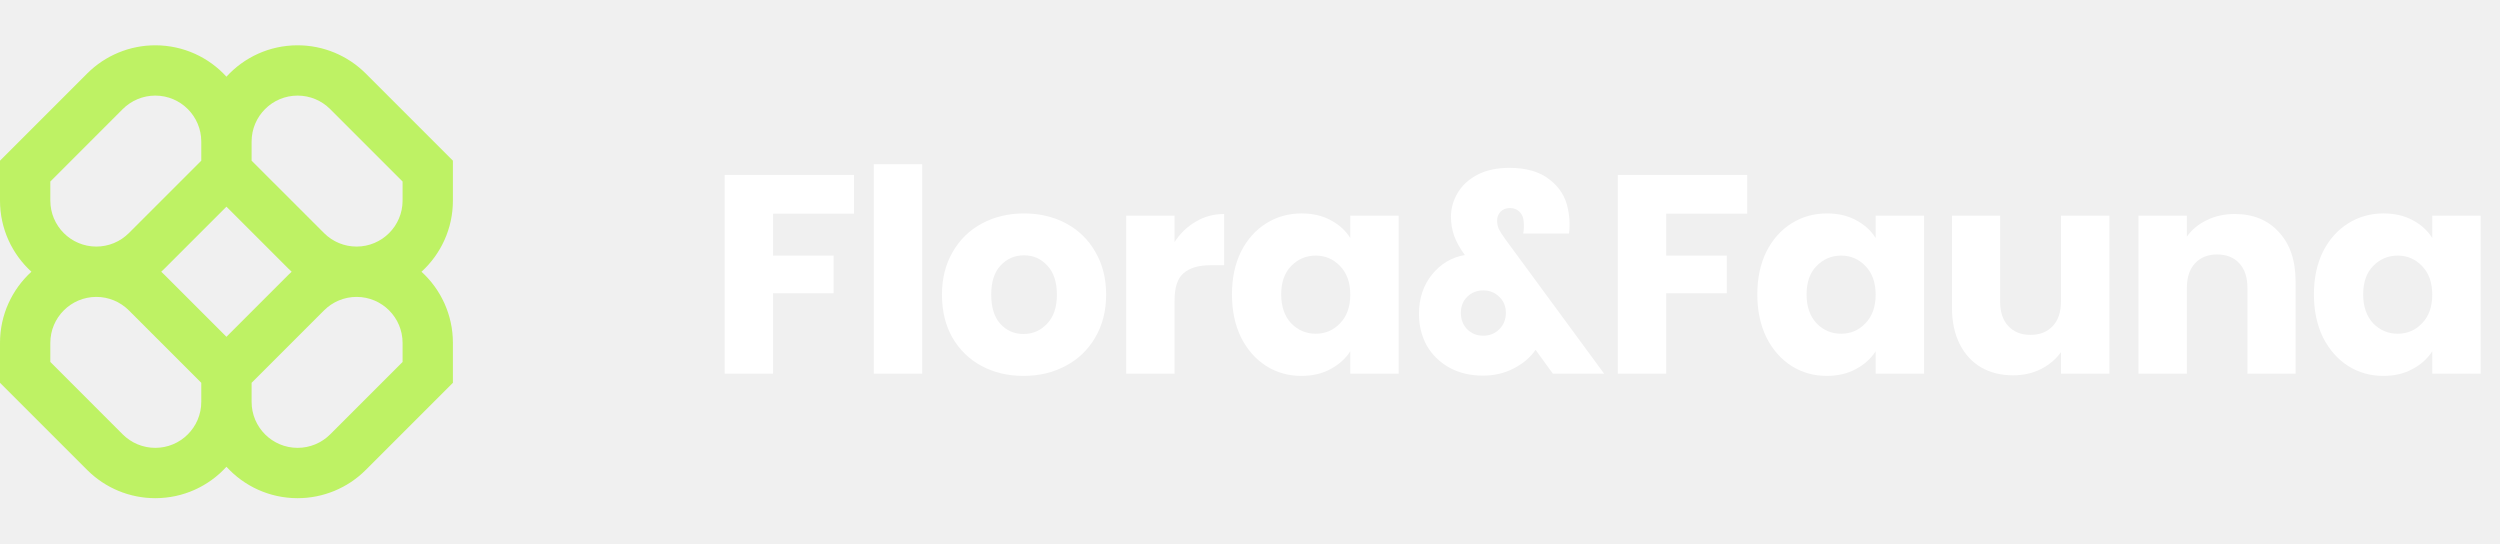
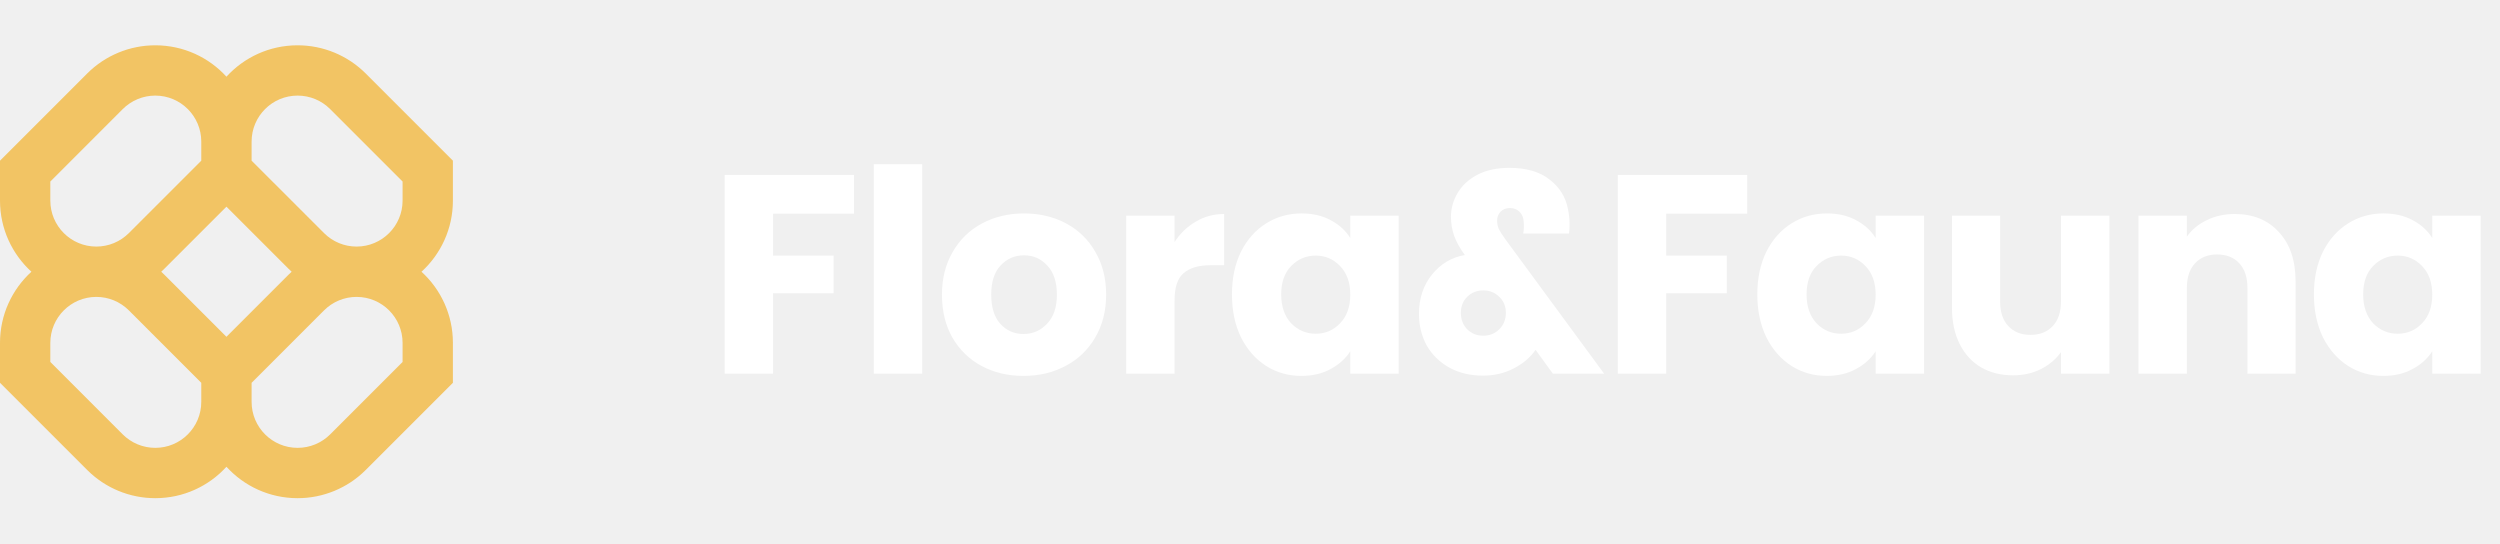
<svg xmlns="http://www.w3.org/2000/svg" width="92" height="20" viewBox="0 0 92 20" fill="none">
-   <path fill-rule="evenodd" clip-rule="evenodd" d="M5.714 1.667C4.774 1.667 3.873 2.04 3.208 2.705L0 5.913V7.381C0 8.418 0.446 9.352 1.156 10C0.446 10.648 0 11.581 0 12.619V14.087L3.208 17.295C3.873 17.96 4.774 18.333 5.714 18.333C6.752 18.333 7.685 17.888 8.333 17.177C8.982 17.888 9.915 18.333 10.952 18.333C11.892 18.333 12.794 17.96 13.459 17.295L16.667 14.087V12.619C16.667 11.581 16.221 10.648 15.511 10C16.221 9.352 16.667 8.418 16.667 7.381V5.913L13.459 2.705C12.794 2.04 11.892 1.667 10.952 1.667C9.915 1.667 8.982 2.112 8.333 2.822C7.685 2.112 6.752 1.667 5.714 1.667ZM10.733 10C10.693 9.963 10.654 9.926 10.615 9.887L8.333 7.606L6.051 9.887C6.013 9.926 5.974 9.963 5.934 10C5.974 10.036 6.013 10.074 6.051 10.112L8.333 12.394L10.615 10.112C10.654 10.074 10.693 10.036 10.733 10ZM9.259 14.087V14.788C9.259 15.723 10.017 16.481 10.952 16.481C11.401 16.481 11.832 16.303 12.149 15.986L14.815 13.32V12.619C14.815 11.684 14.057 10.926 13.122 10.926C12.673 10.926 12.242 11.104 11.925 11.422L9.259 14.087ZM7.407 14.087L4.742 11.422C4.424 11.104 3.994 10.926 3.545 10.926C2.61 10.926 1.852 11.684 1.852 12.619V13.32L4.517 15.986C4.835 16.303 5.265 16.481 5.714 16.481C6.649 16.481 7.407 15.723 7.407 14.788V14.087ZM7.407 5.211V5.913L4.742 8.578C4.424 8.896 3.994 9.074 3.545 9.074C2.61 9.074 1.852 8.316 1.852 7.381V6.68L4.517 4.014C4.835 3.697 5.265 3.518 5.714 3.518C6.649 3.518 7.407 4.276 7.407 5.211ZM11.925 8.578L9.259 5.913V5.211C9.259 4.276 10.017 3.518 10.952 3.518C11.401 3.518 11.832 3.697 12.149 4.014L14.815 6.68V7.381C14.815 8.316 14.057 9.074 13.122 9.074C12.673 9.074 12.242 8.896 11.925 8.578Z" fill="#BEF264" />
+   <path fill-rule="evenodd" clip-rule="evenodd" d="M5.714 1.667C4.774 1.667 3.873 2.04 3.208 2.705L0 5.913V7.381C0 8.418 0.446 9.352 1.156 10C0.446 10.648 0 11.581 0 12.619V14.087L3.208 17.295C3.873 17.96 4.774 18.333 5.714 18.333C6.752 18.333 7.685 17.888 8.333 17.177C8.982 17.888 9.915 18.333 10.952 18.333C11.892 18.333 12.794 17.96 13.459 17.295L16.667 14.087V12.619C16.667 11.581 16.221 10.648 15.511 10C16.221 9.352 16.667 8.418 16.667 7.381V5.913L13.459 2.705C12.794 2.04 11.892 1.667 10.952 1.667C9.915 1.667 8.982 2.112 8.333 2.822C7.685 2.112 6.752 1.667 5.714 1.667ZM10.733 10C10.693 9.963 10.654 9.926 10.615 9.887L8.333 7.606L6.051 9.887C6.013 9.926 5.974 9.963 5.934 10C5.974 10.036 6.013 10.074 6.051 10.112L8.333 12.394L10.615 10.112C10.654 10.074 10.693 10.036 10.733 10ZM9.259 14.087V14.788C9.259 15.723 10.017 16.481 10.952 16.481C11.401 16.481 11.832 16.303 12.149 15.986L14.815 13.32V12.619C14.815 11.684 14.057 10.926 13.122 10.926C12.673 10.926 12.242 11.104 11.925 11.422L9.259 14.087ZM7.407 14.087L4.742 11.422C4.424 11.104 3.994 10.926 3.545 10.926C2.61 10.926 1.852 11.684 1.852 12.619V13.32L4.517 15.986C4.835 16.303 5.265 16.481 5.714 16.481C6.649 16.481 7.407 15.723 7.407 14.788V14.087ZM7.407 5.211V5.913L4.742 8.578C4.424 8.896 3.994 9.074 3.545 9.074C2.61 9.074 1.852 8.316 1.852 7.381V6.68L4.517 4.014C4.835 3.697 5.265 3.518 5.714 3.518C6.649 3.518 7.407 4.276 7.407 5.211ZM11.925 8.578L9.259 5.913V5.211C9.259 4.276 10.017 3.518 10.952 3.518C11.401 3.518 11.832 3.697 12.149 4.014L14.815 6.68V7.381C14.815 8.316 14.057 9.074 13.122 9.074C12.673 9.074 12.242 8.896 11.925 8.578Z" fill="#f2c464" />
  <path d="M31.427 6.437V7.864H28.448V9.406H30.677V10.791H28.448V13.75H26.667V6.437H31.427Z" fill="white" />
  <path d="M33.936 6.042V13.75H32.155V6.042H33.936Z" fill="white" />
  <path d="M37.664 13.833C37.095 13.833 36.581 13.712 36.123 13.469C35.672 13.226 35.314 12.878 35.05 12.427C34.793 11.976 34.664 11.448 34.664 10.844C34.664 10.246 34.797 9.722 35.06 9.271C35.324 8.812 35.685 8.462 36.144 8.219C36.602 7.976 37.116 7.854 37.685 7.854C38.255 7.854 38.769 7.976 39.227 8.219C39.685 8.462 40.047 8.812 40.31 9.271C40.574 9.722 40.706 10.246 40.706 10.844C40.706 11.441 40.571 11.969 40.3 12.427C40.036 12.878 39.672 13.226 39.206 13.469C38.748 13.712 38.234 13.833 37.664 13.833ZM37.664 12.291C38.005 12.291 38.293 12.166 38.529 11.916C38.772 11.666 38.894 11.309 38.894 10.844C38.894 10.378 38.776 10.021 38.539 9.771C38.31 9.521 38.026 9.396 37.685 9.396C37.338 9.396 37.05 9.521 36.821 9.771C36.592 10.014 36.477 10.371 36.477 10.844C36.477 11.309 36.588 11.666 36.81 11.916C37.039 12.166 37.324 12.291 37.664 12.291Z" fill="white" />
  <path d="M43.224 8.906C43.432 8.587 43.693 8.337 44.005 8.156C44.318 7.969 44.665 7.875 45.047 7.875V9.76H44.557C44.113 9.76 43.78 9.857 43.557 10.052C43.335 10.239 43.224 10.573 43.224 11.052V13.75H41.443V7.937H43.224V8.906Z" fill="white" />
  <path d="M45.336 10.833C45.336 10.236 45.447 9.712 45.669 9.26C45.898 8.809 46.208 8.462 46.596 8.219C46.985 7.976 47.419 7.854 47.898 7.854C48.308 7.854 48.666 7.937 48.971 8.104C49.284 8.271 49.523 8.489 49.69 8.76V7.937H51.471V13.75H49.69V12.927C49.517 13.198 49.273 13.416 48.961 13.583C48.655 13.75 48.298 13.833 47.888 13.833C47.416 13.833 46.985 13.712 46.596 13.469C46.208 13.219 45.898 12.868 45.669 12.416C45.447 11.958 45.336 11.43 45.336 10.833ZM49.69 10.844C49.69 10.399 49.565 10.048 49.315 9.791C49.072 9.535 48.773 9.406 48.419 9.406C48.065 9.406 47.763 9.535 47.513 9.791C47.27 10.041 47.148 10.389 47.148 10.833C47.148 11.278 47.27 11.632 47.513 11.896C47.763 12.153 48.065 12.281 48.419 12.281C48.773 12.281 49.072 12.153 49.315 11.896C49.565 11.639 49.69 11.288 49.69 10.844Z" fill="white" />
  <path d="M57.145 13.75L56.51 12.875C56.309 13.16 56.038 13.389 55.697 13.562C55.364 13.736 54.989 13.823 54.572 13.823C54.1 13.823 53.684 13.722 53.322 13.521C52.968 13.319 52.694 13.048 52.5 12.708C52.312 12.361 52.218 11.976 52.218 11.552C52.218 10.982 52.378 10.5 52.697 10.104C53.017 9.708 53.42 9.469 53.906 9.385C53.732 9.149 53.604 8.92 53.52 8.698C53.437 8.469 53.395 8.229 53.395 7.979C53.395 7.667 53.479 7.371 53.645 7.094C53.812 6.816 54.055 6.594 54.375 6.427C54.701 6.26 55.09 6.177 55.541 6.177C56.166 6.177 56.659 6.319 57.02 6.604C57.389 6.889 57.614 7.246 57.697 7.677C57.739 7.864 57.76 8.055 57.76 8.25C57.76 8.403 57.753 8.517 57.739 8.594H56.052C56.08 8.469 56.086 8.326 56.072 8.166C56.066 8.014 56.017 7.892 55.927 7.802C55.836 7.705 55.715 7.656 55.562 7.656C55.423 7.656 55.309 7.701 55.218 7.792C55.135 7.882 55.093 7.993 55.093 8.125C55.093 8.222 55.114 8.323 55.156 8.427C55.205 8.524 55.284 8.649 55.395 8.802L59.031 13.75H57.145ZM54.583 12.354C54.819 12.354 55.017 12.274 55.177 12.114C55.336 11.955 55.416 11.753 55.416 11.51C55.416 11.274 55.336 11.08 55.177 10.927C55.017 10.767 54.819 10.687 54.583 10.687C54.347 10.687 54.149 10.767 53.989 10.927C53.836 11.08 53.76 11.274 53.76 11.51C53.76 11.753 53.836 11.955 53.989 12.114C54.149 12.274 54.347 12.354 54.583 12.354Z" fill="white" />
  <path d="M64.296 6.437V7.864H61.317V9.406H63.546V10.791H61.317V13.75H59.535V6.437H64.296Z" fill="white" />
  <path d="M64.669 10.833C64.669 10.236 64.781 9.712 65.003 9.26C65.232 8.809 65.541 8.462 65.93 8.219C66.319 7.976 66.753 7.854 67.232 7.854C67.642 7.854 67.999 7.937 68.305 8.104C68.617 8.271 68.857 8.489 69.024 8.76V7.937H70.805V13.75H69.024V12.927C68.85 13.198 68.607 13.416 68.294 13.583C67.989 13.75 67.631 13.833 67.222 13.833C66.749 13.833 66.319 13.712 65.93 13.469C65.541 13.219 65.232 12.868 65.003 12.416C64.781 11.958 64.669 11.43 64.669 10.833ZM69.024 10.844C69.024 10.399 68.899 10.048 68.649 9.791C68.406 9.535 68.107 9.406 67.753 9.406C67.399 9.406 67.097 9.535 66.847 9.791C66.603 10.041 66.482 10.389 66.482 10.833C66.482 11.278 66.603 11.632 66.847 11.896C67.097 12.153 67.399 12.281 67.753 12.281C68.107 12.281 68.406 12.153 68.649 11.896C68.899 11.639 69.024 11.288 69.024 10.844Z" fill="white" />
  <path d="M77.625 7.937V13.75H75.844V12.958C75.663 13.215 75.416 13.423 75.104 13.583C74.798 13.736 74.458 13.812 74.083 13.812C73.639 13.812 73.246 13.715 72.906 13.521C72.566 13.319 72.302 13.031 72.114 12.656C71.927 12.281 71.833 11.84 71.833 11.333V7.937H73.604V11.094C73.604 11.482 73.705 11.785 73.906 12C74.107 12.215 74.378 12.323 74.719 12.323C75.066 12.323 75.34 12.215 75.541 12C75.743 11.785 75.844 11.482 75.844 11.094V7.937H77.625Z" fill="white" />
  <path d="M82.237 7.875C82.918 7.875 83.46 8.097 83.862 8.541C84.272 8.979 84.477 9.583 84.477 10.354V13.75H82.706V10.594C82.706 10.205 82.606 9.903 82.404 9.687C82.203 9.472 81.932 9.364 81.592 9.364C81.251 9.364 80.981 9.472 80.779 9.687C80.578 9.903 80.477 10.205 80.477 10.594V13.75H78.696V7.937H80.477V8.708C80.658 8.451 80.901 8.25 81.206 8.104C81.512 7.951 81.856 7.875 82.237 7.875Z" fill="white" />
  <path d="M85.152 10.833C85.152 10.236 85.263 9.712 85.486 9.26C85.715 8.809 86.024 8.462 86.413 8.219C86.802 7.976 87.236 7.854 87.715 7.854C88.125 7.854 88.482 7.937 88.788 8.104C89.1 8.271 89.34 8.489 89.507 8.76V7.937H91.288V13.75H89.507V12.927C89.333 13.198 89.09 13.416 88.777 13.583C88.472 13.75 88.114 13.833 87.704 13.833C87.232 13.833 86.802 13.712 86.413 13.469C86.024 13.219 85.715 12.868 85.486 12.416C85.263 11.958 85.152 11.43 85.152 10.833ZM89.507 10.844C89.507 10.399 89.382 10.048 89.132 9.791C88.888 9.535 88.59 9.406 88.236 9.406C87.882 9.406 87.579 9.535 87.329 9.791C87.087 10.041 86.965 10.389 86.965 10.833C86.965 11.278 87.087 11.632 87.329 11.896C87.579 12.153 87.882 12.281 88.236 12.281C88.59 12.281 88.888 12.153 89.132 11.896C89.382 11.639 89.507 11.288 89.507 10.844Z" fill="white" />
</svg>
